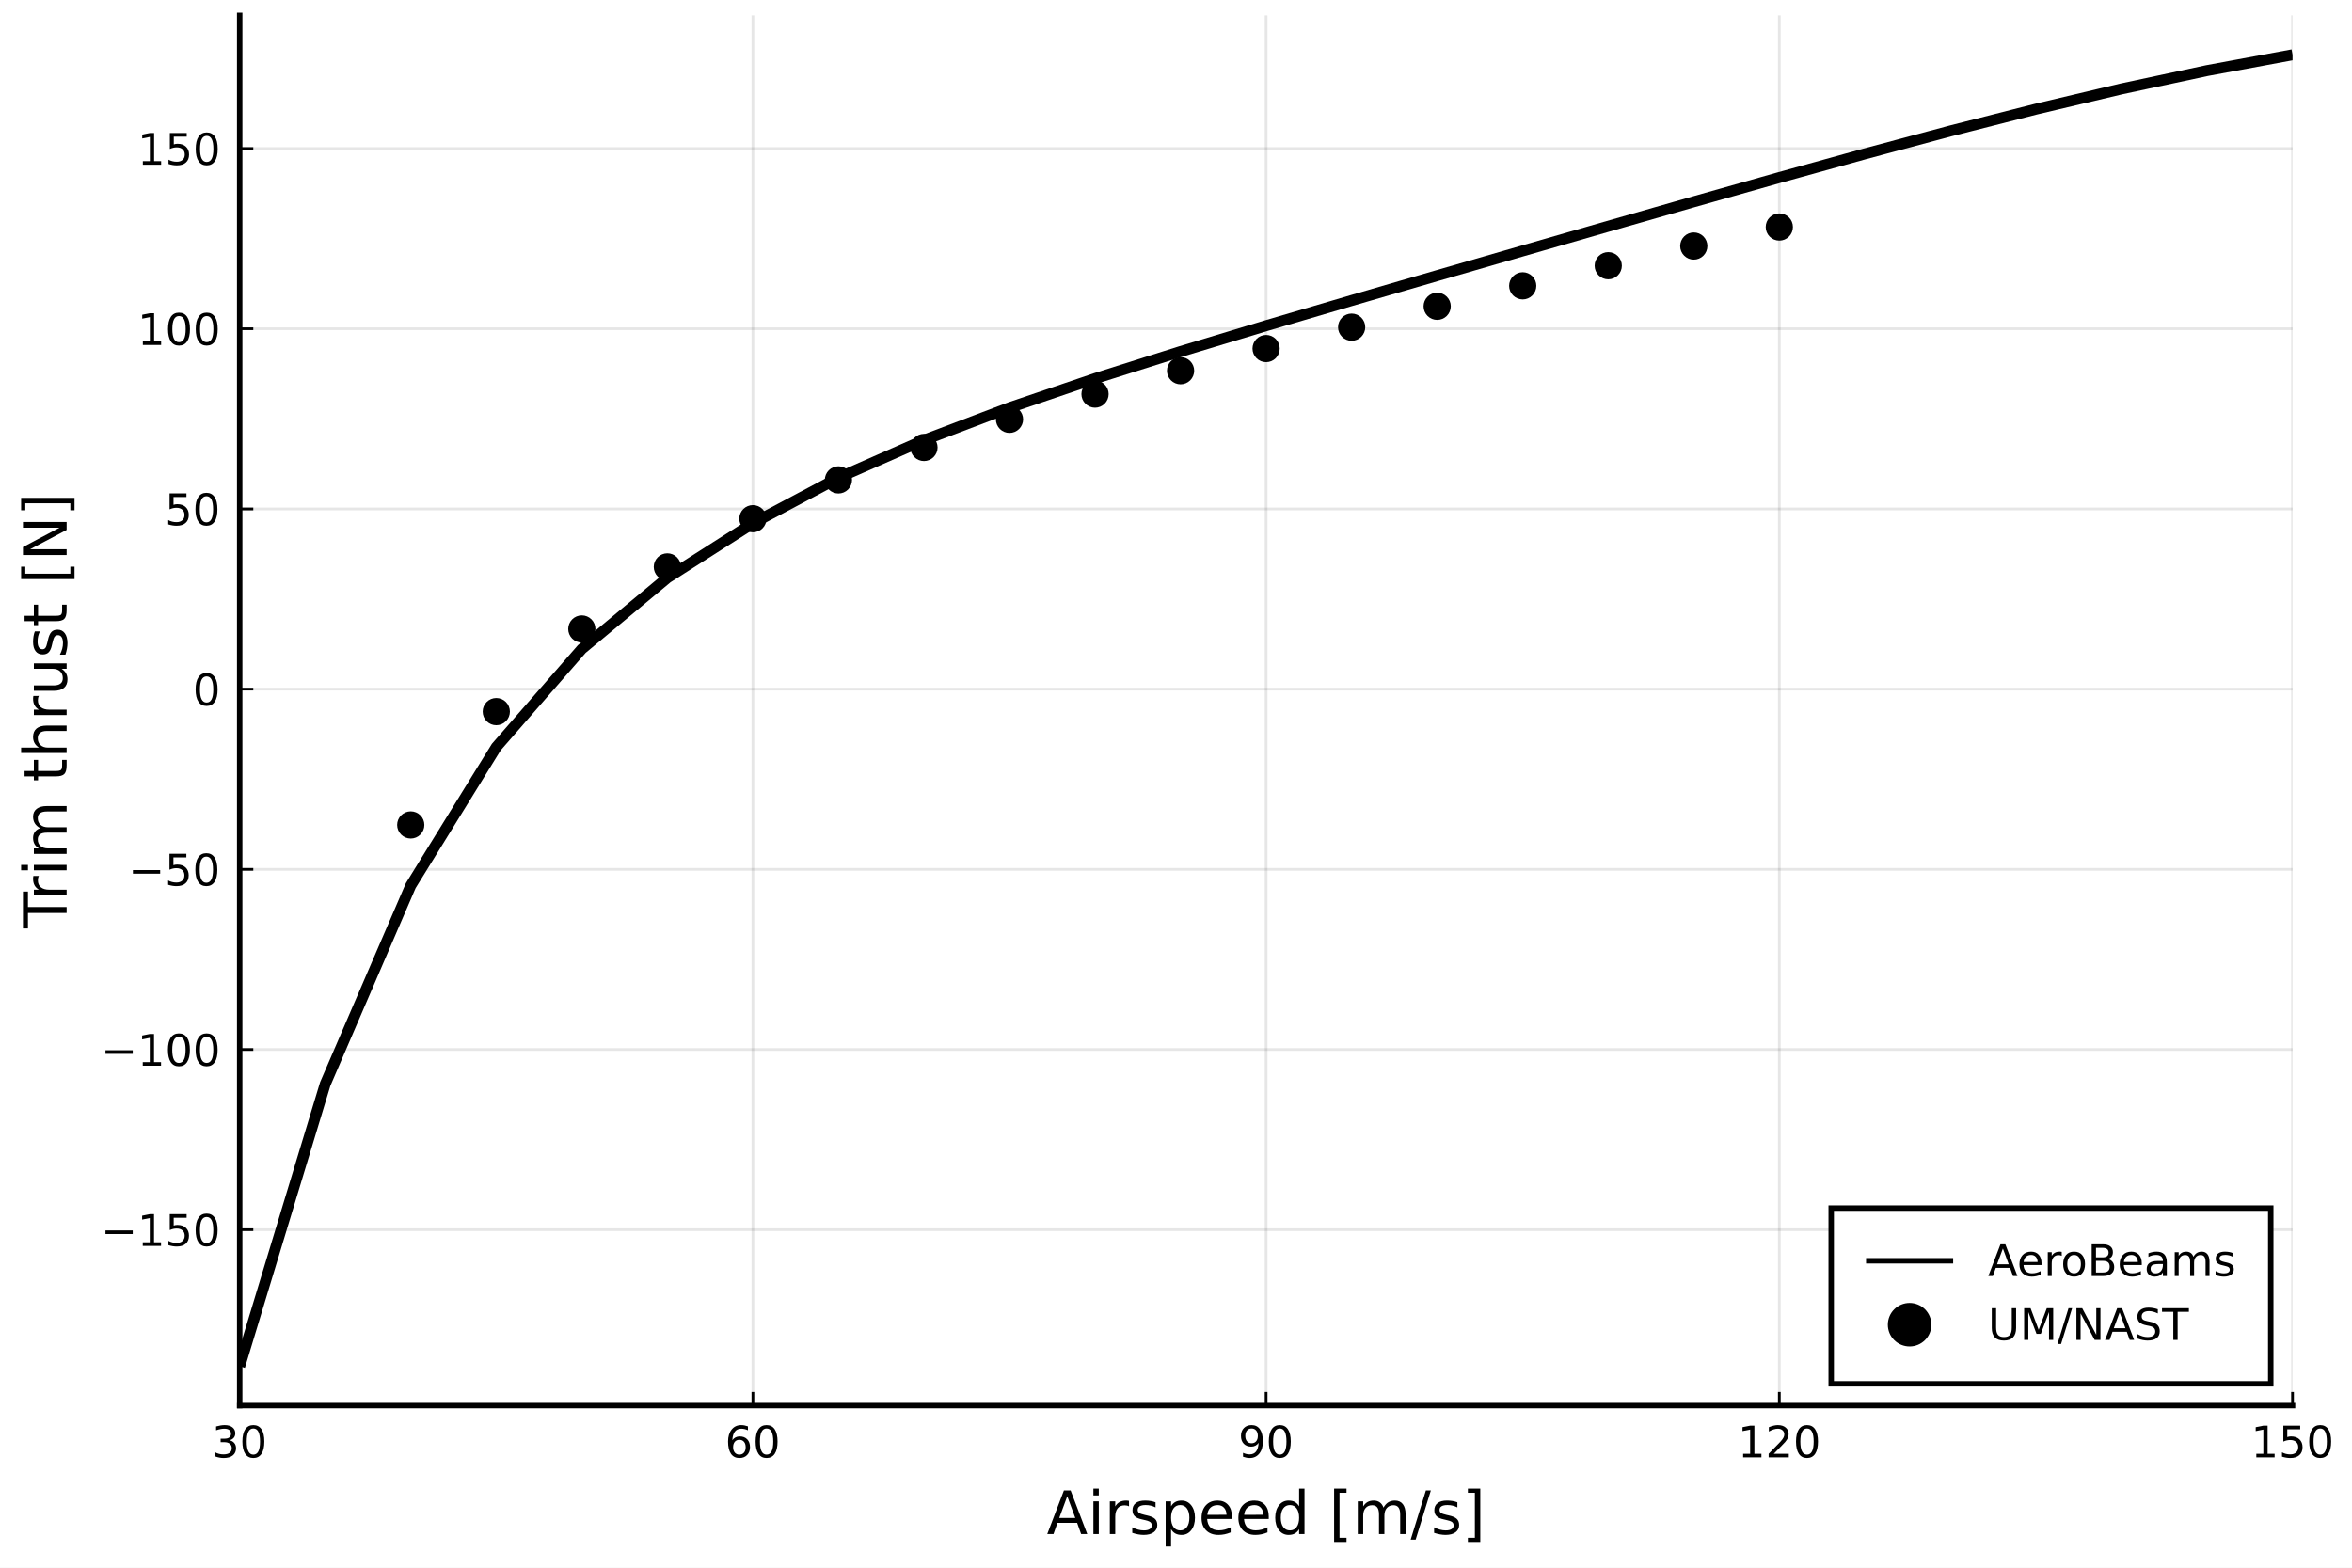
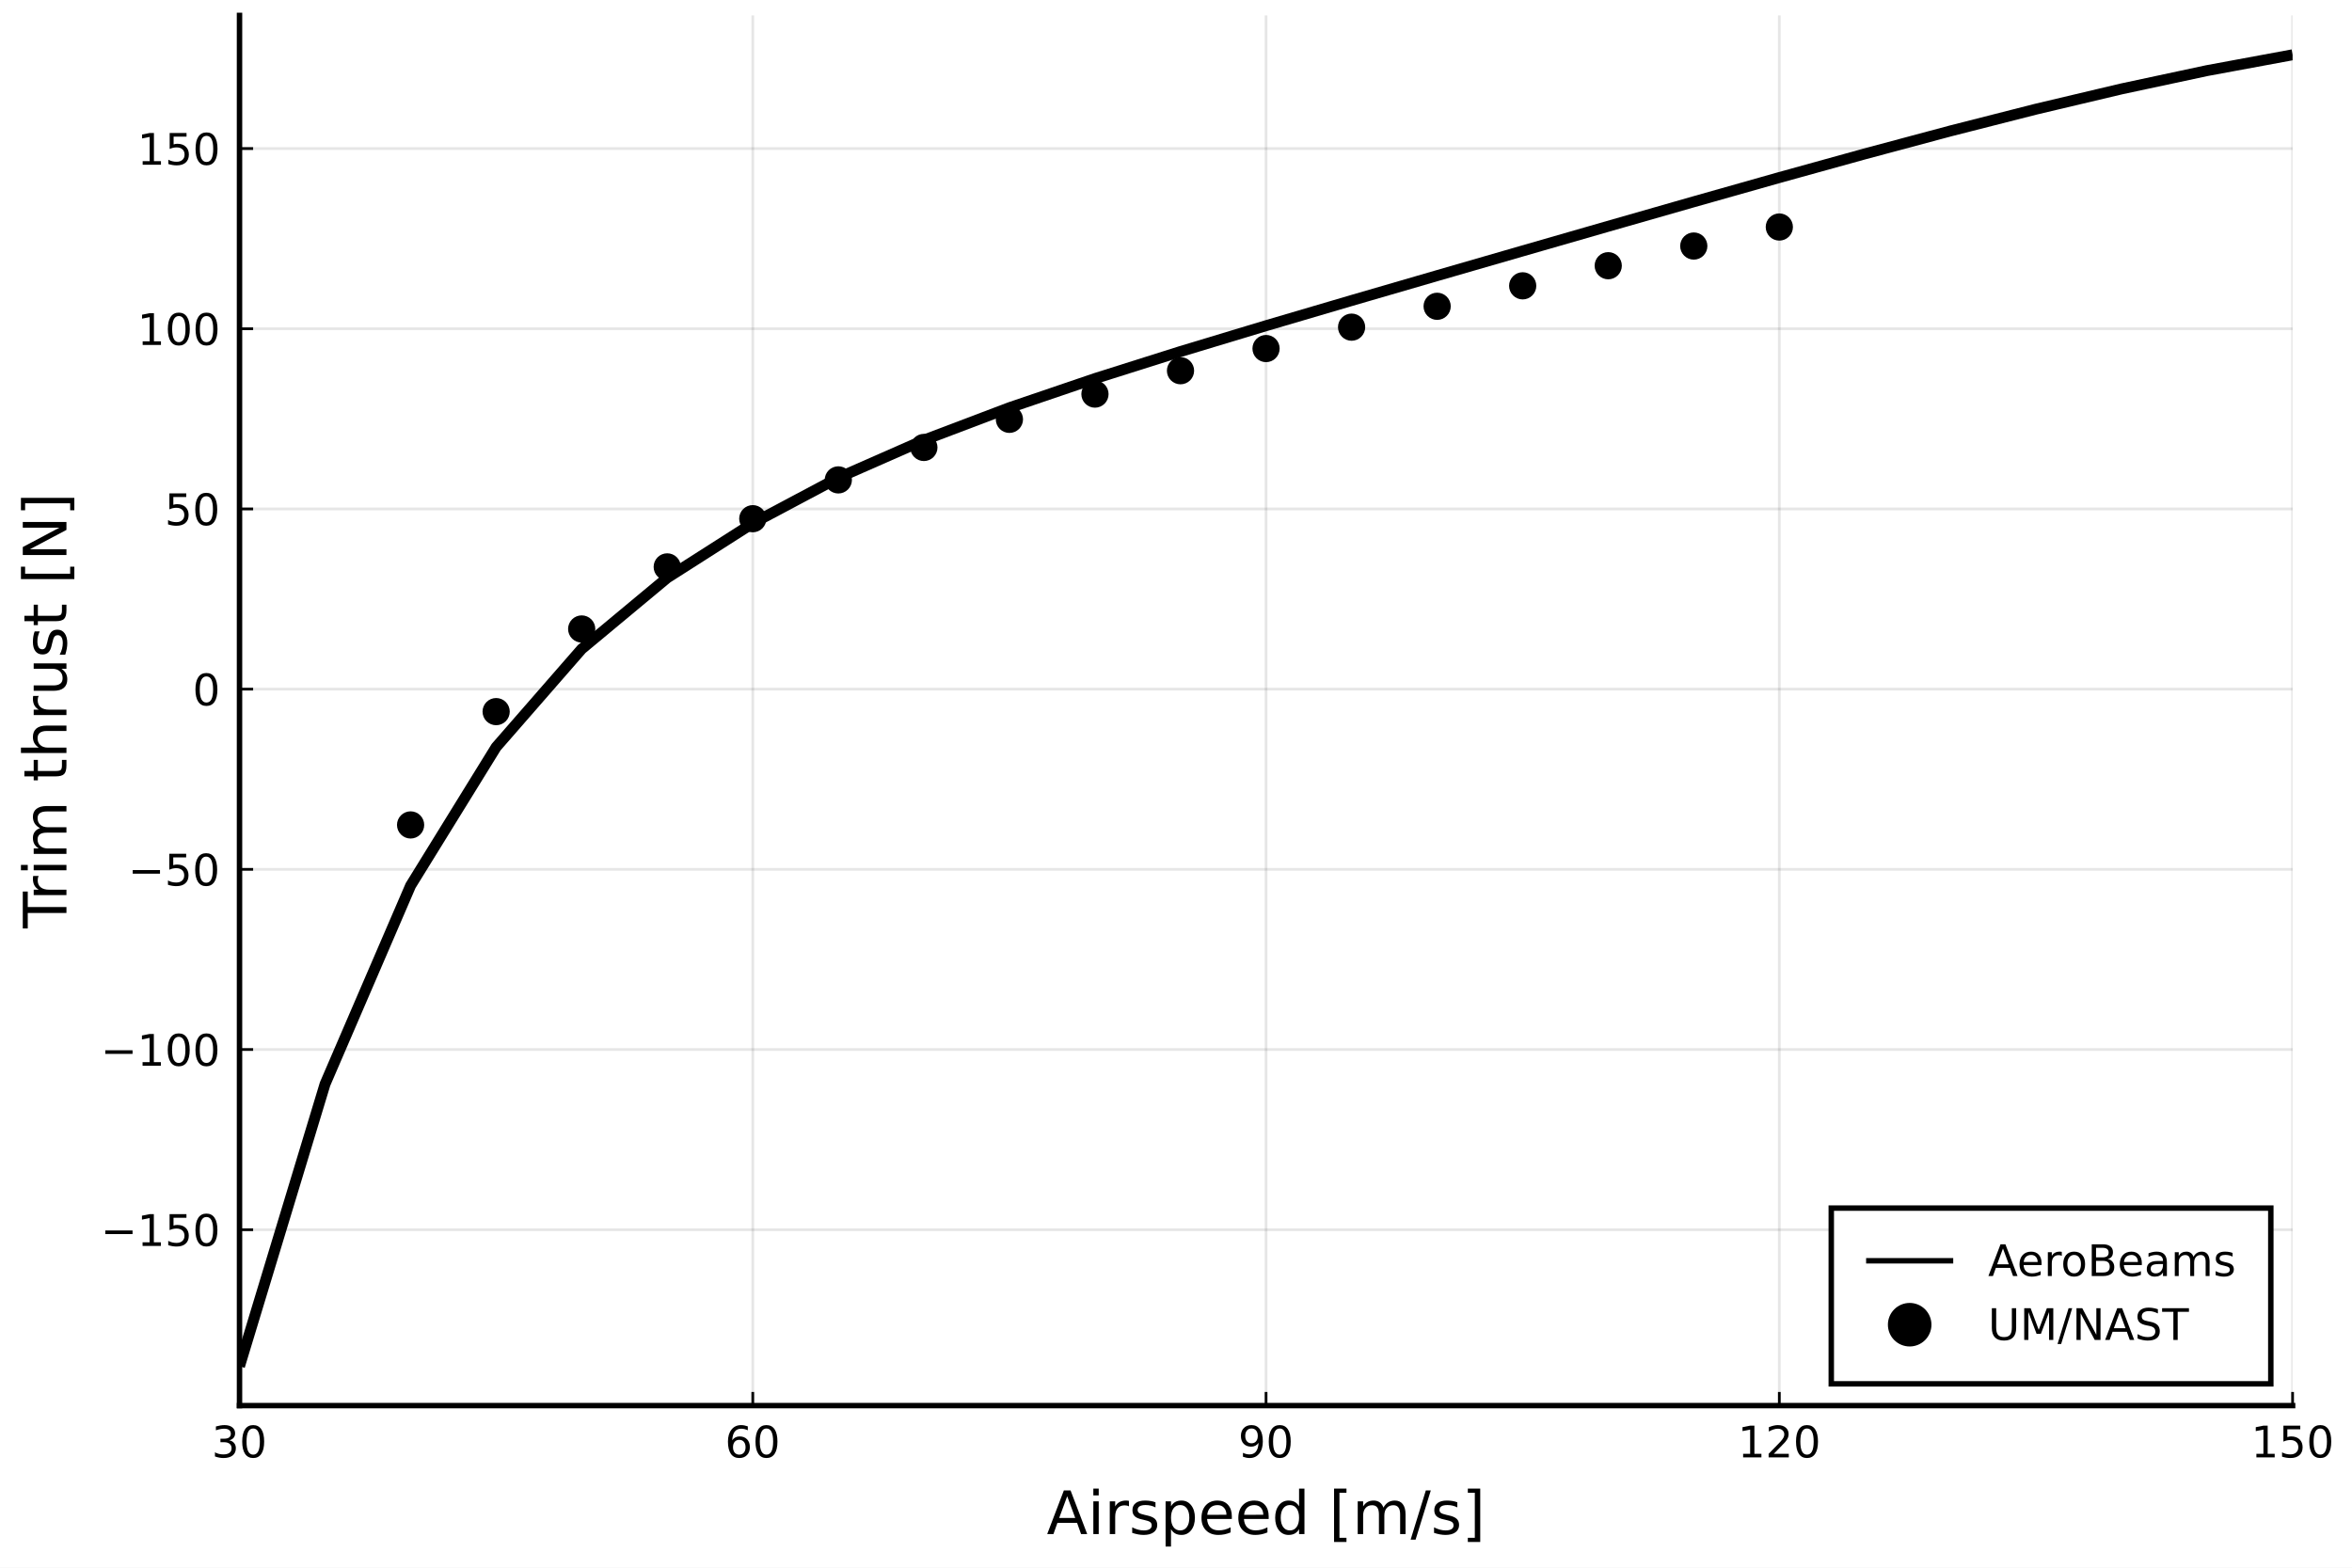
<svg xmlns="http://www.w3.org/2000/svg" xmlns:xlink="http://www.w3.org/1999/xlink" width="432pt" height="288pt" viewBox="0 0 432 288" version="1.1">
  <defs>
    <style type="text/css">*{stroke-linejoin: round; stroke-linecap: butt}</style>
  </defs>
  <g id="figure_1">
    <g id="patch_1">
      <path d="M 0 288  L 432 288  L 432 0  L 0 0  z " style="fill: #ffffff" />
    </g>
    <g id="axes_1">
      <g id="patch_2">
-         <path d="M 44.024 258.225  L 421.077 258.225  L 421.077 2.835  L 44.024 2.835  z " style="fill: #ffffff" />
+         <path d="M 43.992 258.225  L 421.089 258.225  L 421.089 2.835  L 43.992 2.835  z " style="fill: #ffffff" />
      </g>
      <g id="matplotlib.axis_1">
        <g id="xtick_1">
          <g id="line2d_1">
-             <path d="M 44.024 258.225  L 44.024 2.835  " clip-path="url(#pe9674713e9)" style="fill: none; stroke: #000000; stroke-opacity: 0.1; stroke-width: 0.5; stroke-linecap: square" />
+             <path d="M 43.992 258.225  L 43.992 2.835  " clip-path="url(#p2b1a4b1e26)" style="fill: none; stroke: #000000; stroke-opacity: 0.1; stroke-width: 0.5; stroke-linecap: square" />
          </g>
          <g id="line2d_2">
            <defs>
-               <path id="m2a3da81868" d="M 0 0  L 0 -2.5  " style="stroke: #000000; stroke-width: 0.5" />
-             </defs>
-             <g>
-               <use xlink:href="#m2a3da81868" x="44.024" y="258.225" style="stroke: #000000; stroke-width: 0.5" />
+               <path id="mb72a95edb6" d="M 0 0  L 0 -2.5  " style="stroke: #000000; stroke-width: 0.5" />
+             </defs>
+             <g>
+               <use xlink:href="#mb72a95edb6" x="43.992" y="258.225" style="stroke: #000000; stroke-width: 0.5" />
            </g>
          </g>
          <g id="text_1">
-             <g transform="translate(38.90356 267.8041) scale(0.08 -0.08)">
+             <g transform="translate(38.87154 267.8041) scale(0.08 -0.08)">
              <defs>
                <path id="DejaVuSans-33" d="M 2597 2516  Q 3050 2419 3304 2112  Q 3559 1806 3559 1356  Q 3559 666 3084 287  Q 2609 -91 1734 -91  Q 1441 -91 1130 -33  Q 819 25 488 141  L 488 750  Q 750 597 1062 519  Q 1375 441 1716 441  Q 2309 441 2620 675  Q 2931 909 2931 1356  Q 2931 1769 2642 2001  Q 2353 2234 1838 2234  L 1294 2234  L 1294 2753  L 1863 2753  Q 2328 2753 2575 2939  Q 2822 3125 2822 3475  Q 2822 3834 2567 4026  Q 2313 4219 1838 4219  Q 1578 4219 1281 4162  Q 984 4106 628 3988  L 628 4550  Q 988 4650 1302 4700  Q 1616 4750 1894 4750  Q 2613 4750 3031 4423  Q 3450 4097 3450 3541  Q 3450 3153 3228 2886  Q 3006 2619 2597 2516  z " transform="scale(0.015625)" />
                <path id="DejaVuSans-30" d="M 2034 4250  Q 1547 4250 1301 3770  Q 1056 3291 1056 2328  Q 1056 1369 1301 889  Q 1547 409 2034 409  Q 2525 409 2770 889  Q 3016 1369 3016 2328  Q 3016 3291 2770 3770  Q 2525 4250 2034 4250  z M 2034 4750  Q 2819 4750 3233 4129  Q 3647 3509 3647 2328  Q 3647 1150 3233 529  Q 2819 -91 2034 -91  Q 1250 -91 836 529  Q 422 1150 422 2328  Q 422 3509 836 4129  Q 1250 4750 2034 4750  z " transform="scale(0.015625)" />
              </defs>
              <use xlink:href="#DejaVuSans-33" transform="translate(0 0.78125)" />
              <use xlink:href="#DejaVuSans-30" transform="translate(63.62305 0.78125)" />
            </g>
          </g>
        </g>
        <g id="xtick_2">
          <g id="line2d_3">
-             <path d="M 138.287 258.225  L 138.287 2.835  " clip-path="url(#pe9674713e9)" style="fill: none; stroke: #000000; stroke-opacity: 0.1; stroke-width: 0.5; stroke-linecap: square" />
+             <path d="M 138.266 258.225  L 138.266 2.835  " clip-path="url(#p2b1a4b1e26)" style="fill: none; stroke: #000000; stroke-opacity: 0.1; stroke-width: 0.5; stroke-linecap: square" />
          </g>
          <g id="line2d_4">
            <g>
-               <use xlink:href="#m2a3da81868" x="138.287" y="258.225" style="stroke: #000000; stroke-width: 0.5" />
+               <use xlink:href="#mb72a95edb6" x="138.266" y="258.225" style="stroke: #000000; stroke-width: 0.5" />
            </g>
          </g>
          <g id="text_2">
-             <g transform="translate(133.1668 267.8041) scale(0.08 -0.08)">
+             <g transform="translate(133.1458 267.8041) scale(0.08 -0.08)">
              <defs>
                <path id="DejaVuSans-36" d="M 2113 2584  Q 1688 2584 1439 2293  Q 1191 2003 1191 1497  Q 1191 994 1439 701  Q 1688 409 2113 409  Q 2538 409 2786 701  Q 3034 994 3034 1497  Q 3034 2003 2786 2293  Q 2538 2584 2113 2584  z M 3366 4563  L 3366 3988  Q 3128 4100 2886 4159  Q 2644 4219 2406 4219  Q 1781 4219 1451 3797  Q 1122 3375 1075 2522  Q 1259 2794 1537 2939  Q 1816 3084 2150 3084  Q 2853 3084 3261 2657  Q 3669 2231 3669 1497  Q 3669 778 3244 343  Q 2819 -91 2113 -91  Q 1303 -91 875 529  Q 447 1150 447 2328  Q 447 3434 972 4092  Q 1497 4750 2381 4750  Q 2619 4750 2861 4703  Q 3103 4656 3366 4563  z " transform="scale(0.015625)" />
              </defs>
              <use xlink:href="#DejaVuSans-36" transform="translate(0 0.78125)" />
              <use xlink:href="#DejaVuSans-30" transform="translate(63.62305 0.78125)" />
            </g>
          </g>
        </g>
        <g id="xtick_3">
          <g id="line2d_5">
-             <path d="M 232.55 258.225  L 232.55 2.835  " clip-path="url(#pe9674713e9)" style="fill: none; stroke: #000000; stroke-opacity: 0.1; stroke-width: 0.5; stroke-linecap: square" />
+             <path d="M 232.54 258.225  L 232.54 2.835  " clip-path="url(#p2b1a4b1e26)" style="fill: none; stroke: #000000; stroke-opacity: 0.1; stroke-width: 0.5; stroke-linecap: square" />
          </g>
          <g id="line2d_6">
            <g>
-               <use xlink:href="#m2a3da81868" x="232.55" y="258.225" style="stroke: #000000; stroke-width: 0.5" />
+               <use xlink:href="#mb72a95edb6" x="232.54" y="258.225" style="stroke: #000000; stroke-width: 0.5" />
            </g>
          </g>
          <g id="text_3">
-             <g transform="translate(227.4301 267.8041) scale(0.08 -0.08)">
+             <g transform="translate(227.42 267.8041) scale(0.08 -0.08)">
              <defs>
                <path id="DejaVuSans-39" d="M 703 97  L 703 672  Q 941 559 1184 500  Q 1428 441 1663 441  Q 2288 441 2617 861  Q 2947 1281 2994 2138  Q 2813 1869 2534 1725  Q 2256 1581 1919 1581  Q 1219 1581 811 2004  Q 403 2428 403 3163  Q 403 3881 828 4315  Q 1253 4750 1959 4750  Q 2769 4750 3195 4129  Q 3622 3509 3622 2328  Q 3622 1225 3098 567  Q 2575 -91 1691 -91  Q 1453 -91 1209 -44  Q 966 3 703 97  z M 1959 2075  Q 2384 2075 2632 2365  Q 2881 2656 2881 3163  Q 2881 3666 2632 3958  Q 2384 4250 1959 4250  Q 1534 4250 1286 3958  Q 1038 3666 1038 3163  Q 1038 2656 1286 2365  Q 1534 2075 1959 2075  z " transform="scale(0.015625)" />
              </defs>
              <use xlink:href="#DejaVuSans-39" transform="translate(0 0.78125)" />
              <use xlink:href="#DejaVuSans-30" transform="translate(63.62305 0.78125)" />
            </g>
          </g>
        </g>
        <g id="xtick_4">
          <g id="line2d_7">
-             <path d="M 326.813 258.225  L 326.813 2.835  " clip-path="url(#pe9674713e9)" style="fill: none; stroke: #000000; stroke-opacity: 0.1; stroke-width: 0.5; stroke-linecap: square" />
+             <path d="M 326.814 258.225  L 326.814 2.835  " clip-path="url(#p2b1a4b1e26)" style="fill: none; stroke: #000000; stroke-opacity: 0.1; stroke-width: 0.5; stroke-linecap: square" />
          </g>
          <g id="line2d_8">
            <g>
-               <use xlink:href="#m2a3da81868" x="326.813" y="258.225" style="stroke: #000000; stroke-width: 0.5" />
+               <use xlink:href="#mb72a95edb6" x="326.814" y="258.225" style="stroke: #000000; stroke-width: 0.5" />
            </g>
          </g>
          <g id="text_4">
-             <g transform="translate(319.1734 267.8041) scale(0.08 -0.08)">
+             <g transform="translate(319.1743 267.8041) scale(0.08 -0.08)">
              <defs>
                <path id="DejaVuSans-31" d="M 794 531  L 1825 531  L 1825 4091  L 703 3866  L 703 4441  L 1819 4666  L 2450 4666  L 2450 531  L 3481 531  L 3481 0  L 794 0  L 794 531  z " transform="scale(0.015625)" />
                <path id="DejaVuSans-32" d="M 1228 531  L 3431 531  L 3431 0  L 469 0  L 469 531  Q 828 903 1448 1529  Q 2069 2156 2228 2338  Q 2531 2678 2651 2914  Q 2772 3150 2772 3378  Q 2772 3750 2511 3984  Q 2250 4219 1831 4219  Q 1534 4219 1204 4116  Q 875 4013 500 3803  L 500 4441  Q 881 4594 1212 4672  Q 1544 4750 1819 4750  Q 2544 4750 2975 4387  Q 3406 4025 3406 3419  Q 3406 3131 3298 2873  Q 3191 2616 2906 2266  Q 2828 2175 2409 1742  Q 1991 1309 1228 531  z " transform="scale(0.015625)" />
              </defs>
              <use xlink:href="#DejaVuSans-31" transform="translate(0 0.78125)" />
              <use xlink:href="#DejaVuSans-32" transform="translate(63.62305 0.78125)" />
              <use xlink:href="#DejaVuSans-30" transform="translate(127.2461 0.78125)" />
            </g>
          </g>
        </g>
        <g id="xtick_5">
          <g id="line2d_9">
-             <path d="M 421.077 258.225  L 421.077 2.835  " clip-path="url(#pe9674713e9)" style="fill: none; stroke: #000000; stroke-opacity: 0.1; stroke-width: 0.5; stroke-linecap: square" />
+             <path d="M 421.089 258.225  L 421.089 2.835  " clip-path="url(#p2b1a4b1e26)" style="fill: none; stroke: #000000; stroke-opacity: 0.1; stroke-width: 0.5; stroke-linecap: square" />
          </g>
          <g id="line2d_10">
            <g>
-               <use xlink:href="#m2a3da81868" x="421.077" y="258.225" style="stroke: #000000; stroke-width: 0.5" />
+               <use xlink:href="#mb72a95edb6" x="421.089" y="258.225" style="stroke: #000000; stroke-width: 0.5" />
            </g>
          </g>
          <g id="text_5">
-             <g transform="translate(413.4366 267.8041) scale(0.08 -0.08)">
+             <g transform="translate(413.4485 267.8041) scale(0.08 -0.08)">
              <defs>
                <path id="DejaVuSans-35" d="M 691 4666  L 3169 4666  L 3169 4134  L 1269 4134  L 1269 2991  Q 1406 3038 1543 3061  Q 1681 3084 1819 3084  Q 2600 3084 3056 2656  Q 3513 2228 3513 1497  Q 3513 744 3044 326  Q 2575 -91 1722 -91  Q 1428 -91 1123 -41  Q 819 9 494 109  L 494 744  Q 775 591 1075 516  Q 1375 441 1709 441  Q 2250 441 2565 725  Q 2881 1009 2881 1497  Q 2881 1984 2565 2268  Q 2250 2553 1709 2553  Q 1456 2553 1204 2497  Q 953 2441 691 2322  L 691 4666  z " transform="scale(0.015625)" />
              </defs>
              <use xlink:href="#DejaVuSans-31" transform="translate(0 0.78125)" />
              <use xlink:href="#DejaVuSans-35" transform="translate(63.62305 0.78125)" />
              <use xlink:href="#DejaVuSans-30" transform="translate(127.2461 0.78125)" />
            </g>
          </g>
        </g>
        <g id="text_6">
-           <g transform="translate(192.2669 281.8261) scale(0.11 -0.11)">
+           <g transform="translate(192.2568 281.8261) scale(0.11 -0.11)">
            <defs>
              <path id="DejaVuSans-41" d="M 2188 4044  L 1331 1722  L 3047 1722  L 2188 4044  z M 1831 4666  L 2547 4666  L 4325 0  L 3669 0  L 3244 1197  L 1141 1197  L 716 0  L 50 0  L 1831 4666  z " transform="scale(0.015625)" />
              <path id="DejaVuSans-69" d="M 603 3500  L 1178 3500  L 1178 0  L 603 0  L 603 3500  z M 603 4863  L 1178 4863  L 1178 4134  L 603 4134  L 603 4863  z " transform="scale(0.015625)" />
              <path id="DejaVuSans-72" d="M 2631 2963  Q 2534 3019 2420 3045  Q 2306 3072 2169 3072  Q 1681 3072 1420 2755  Q 1159 2438 1159 1844  L 1159 0  L 581 0  L 581 3500  L 1159 3500  L 1159 2956  Q 1341 3275 1631 3429  Q 1922 3584 2338 3584  Q 2397 3584 2469 3576  Q 2541 3569 2628 3553  L 2631 2963  z " transform="scale(0.015625)" />
              <path id="DejaVuSans-73" d="M 2834 3397  L 2834 2853  Q 2591 2978 2328 3040  Q 2066 3103 1784 3103  Q 1356 3103 1142 2972  Q 928 2841 928 2578  Q 928 2378 1081 2264  Q 1234 2150 1697 2047  L 1894 2003  Q 2506 1872 2764 1633  Q 3022 1394 3022 966  Q 3022 478 2636 193  Q 2250 -91 1575 -91  Q 1294 -91 989 -36  Q 684 19 347 128  L 347 722  Q 666 556 975 473  Q 1284 391 1588 391  Q 1994 391 2212 530  Q 2431 669 2431 922  Q 2431 1156 2273 1281  Q 2116 1406 1581 1522  L 1381 1569  Q 847 1681 609 1914  Q 372 2147 372 2553  Q 372 3047 722 3315  Q 1072 3584 1716 3584  Q 2034 3584 2315 3537  Q 2597 3491 2834 3397  z " transform="scale(0.015625)" />
              <path id="DejaVuSans-70" d="M 1159 525  L 1159 -1331  L 581 -1331  L 581 3500  L 1159 3500  L 1159 2969  Q 1341 3281 1617 3432  Q 1894 3584 2278 3584  Q 2916 3584 3314 3078  Q 3713 2572 3713 1747  Q 3713 922 3314 415  Q 2916 -91 2278 -91  Q 1894 -91 1617 61  Q 1341 213 1159 525  z M 3116 1747  Q 3116 2381 2855 2742  Q 2594 3103 2138 3103  Q 1681 3103 1420 2742  Q 1159 2381 1159 1747  Q 1159 1113 1420 752  Q 1681 391 2138 391  Q 2594 391 2855 752  Q 3116 1113 3116 1747  z " transform="scale(0.015625)" />
              <path id="DejaVuSans-65" d="M 3597 1894  L 3597 1613  L 953 1613  Q 991 1019 1311 708  Q 1631 397 2203 397  Q 2534 397 2845 478  Q 3156 559 3463 722  L 3463 178  Q 3153 47 2828 -22  Q 2503 -91 2169 -91  Q 1331 -91 842 396  Q 353 884 353 1716  Q 353 2575 817 3079  Q 1281 3584 2069 3584  Q 2775 3584 3186 3129  Q 3597 2675 3597 1894  z M 3022 2063  Q 3016 2534 2758 2815  Q 2500 3097 2075 3097  Q 1594 3097 1305 2825  Q 1016 2553 972 2059  L 3022 2063  z " transform="scale(0.015625)" />
              <path id="DejaVuSans-64" d="M 2906 2969  L 2906 4863  L 3481 4863  L 3481 0  L 2906 0  L 2906 525  Q 2725 213 2448 61  Q 2172 -91 1784 -91  Q 1150 -91 751 415  Q 353 922 353 1747  Q 353 2572 751 3078  Q 1150 3584 1784 3584  Q 2172 3584 2448 3432  Q 2725 3281 2906 2969  z M 947 1747  Q 947 1113 1208 752  Q 1469 391 1925 391  Q 2381 391 2643 752  Q 2906 1113 2906 1747  Q 2906 2381 2643 2742  Q 2381 3103 1925 3103  Q 1469 3103 1208 2742  Q 947 2381 947 1747  z " transform="scale(0.015625)" />
              <path id="DejaVuSans-20" transform="scale(0.015625)" />
              <path id="DejaVuSans-5b" d="M 550 4863  L 1875 4863  L 1875 4416  L 1125 4416  L 1125 -397  L 1875 -397  L 1875 -844  L 550 -844  L 550 4863  z " transform="scale(0.015625)" />
              <path id="DejaVuSans-6d" d="M 3328 2828  Q 3544 3216 3844 3400  Q 4144 3584 4550 3584  Q 5097 3584 5394 3201  Q 5691 2819 5691 2113  L 5691 0  L 5113 0  L 5113 2094  Q 5113 2597 4934 2840  Q 4756 3084 4391 3084  Q 3944 3084 3684 2787  Q 3425 2491 3425 1978  L 3425 0  L 2847 0  L 2847 2094  Q 2847 2600 2669 2842  Q 2491 3084 2119 3084  Q 1678 3084 1418 2786  Q 1159 2488 1159 1978  L 1159 0  L 581 0  L 581 3500  L 1159 3500  L 1159 2956  Q 1356 3278 1631 3431  Q 1906 3584 2284 3584  Q 2666 3584 2933 3390  Q 3200 3197 3328 2828  z " transform="scale(0.015625)" />
              <path id="DejaVuSans-2f" d="M 1625 4666  L 2156 4666  L 531 -594  L 0 -594  L 1625 4666  z " transform="scale(0.015625)" />
              <path id="DejaVuSans-5d" d="M 1947 4863  L 1947 -844  L 622 -844  L 622 -397  L 1369 -397  L 1369 4416  L 622 4416  L 622 4863  L 1947 4863  z " transform="scale(0.015625)" />
            </defs>
            <use xlink:href="#DejaVuSans-41" />
            <use xlink:href="#DejaVuSans-69" x="68.408" />
            <use xlink:href="#DejaVuSans-72" x="96.191" />
            <use xlink:href="#DejaVuSans-73" x="137.305" />
            <use xlink:href="#DejaVuSans-70" x="189.404" />
            <use xlink:href="#DejaVuSans-65" x="252.881" />
            <use xlink:href="#DejaVuSans-65" x="314.404" />
            <use xlink:href="#DejaVuSans-64" x="375.928" />
            <use xlink:href="#DejaVuSans-20" x="439.404" />
            <use xlink:href="#DejaVuSans-5b" x="471.191" />
            <use xlink:href="#DejaVuSans-6d" x="510.205" />
            <use xlink:href="#DejaVuSans-2f" x="607.617" />
            <use xlink:href="#DejaVuSans-73" x="641.309" />
            <use xlink:href="#DejaVuSans-5d" x="693.408" />
          </g>
        </g>
      </g>
      <g id="matplotlib.axis_2">
        <g id="ytick_1">
          <g id="line2d_11">
-             <path d="M 44.024 225.91  L 421.077 225.91  " clip-path="url(#pe9674713e9)" style="fill: none; stroke: #000000; stroke-opacity: 0.1; stroke-width: 0.5; stroke-linecap: square" />
+             <path d="M 43.992 225.91  L 421.089 225.91  " clip-path="url(#p2b1a4b1e26)" style="fill: none; stroke: #000000; stroke-opacity: 0.1; stroke-width: 0.5; stroke-linecap: square" />
          </g>
          <g id="line2d_12">
            <defs>
-               <path id="mc0861e17da" d="M 0 0  L 2.5 0  " style="stroke: #000000; stroke-width: 0.5" />
-             </defs>
-             <g>
-               <use xlink:href="#mc0861e17da" x="44.024" y="225.91" style="stroke: #000000; stroke-width: 0.5" />
+               <path id="m2418cf6894" d="M 0 0  L 2.5 0  " style="stroke: #000000; stroke-width: 0.5" />
+             </defs>
+             <g>
+               <use xlink:href="#m2418cf6894" x="43.992" y="225.91" style="stroke: #000000; stroke-width: 0.5" />
            </g>
          </g>
          <g id="text_7">
-             <g transform="translate(18.52356 228.9498) scale(0.08 -0.08)">
+             <g transform="translate(18.49154 228.9498) scale(0.08 -0.08)">
              <defs>
                <path id="DejaVuSans-2212" d="M 678 2272  L 4684 2272  L 4684 1741  L 678 1741  L 678 2272  z " transform="scale(0.015625)" />
              </defs>
              <use xlink:href="#DejaVuSans-2212" transform="translate(0 0.78125)" />
              <use xlink:href="#DejaVuSans-31" transform="translate(83.78906 0.78125)" />
              <use xlink:href="#DejaVuSans-35" transform="translate(147.4121 0.78125)" />
              <use xlink:href="#DejaVuSans-30" transform="translate(211.0352 0.78125)" />
            </g>
          </g>
        </g>
        <g id="ytick_2">
          <g id="line2d_13">
-             <path d="M 44.024 192.807  L 421.077 192.807  " clip-path="url(#pe9674713e9)" style="fill: none; stroke: #000000; stroke-opacity: 0.1; stroke-width: 0.5; stroke-linecap: square" />
+             <path d="M 43.992 192.807  L 421.089 192.807  " clip-path="url(#p2b1a4b1e26)" style="fill: none; stroke: #000000; stroke-opacity: 0.1; stroke-width: 0.5; stroke-linecap: square" />
          </g>
          <g id="line2d_14">
            <g>
-               <use xlink:href="#mc0861e17da" x="44.024" y="192.807" style="stroke: #000000; stroke-width: 0.5" />
+               <use xlink:href="#m2418cf6894" x="43.992" y="192.807" style="stroke: #000000; stroke-width: 0.5" />
            </g>
          </g>
          <g id="text_8">
-             <g transform="translate(18.52356 195.8465) scale(0.08 -0.08)">
+             <g transform="translate(18.49154 195.8465) scale(0.08 -0.08)">
              <use xlink:href="#DejaVuSans-2212" transform="translate(0 0.78125)" />
              <use xlink:href="#DejaVuSans-31" transform="translate(83.78906 0.78125)" />
              <use xlink:href="#DejaVuSans-30" transform="translate(147.4121 0.78125)" />
              <use xlink:href="#DejaVuSans-30" transform="translate(211.0352 0.78125)" />
            </g>
          </g>
        </g>
        <g id="ytick_3">
          <g id="line2d_15">
-             <path d="M 44.024 159.704  L 421.077 159.704  " clip-path="url(#pe9674713e9)" style="fill: none; stroke: #000000; stroke-opacity: 0.1; stroke-width: 0.5; stroke-linecap: square" />
+             <path d="M 43.992 159.704  L 421.089 159.704  " clip-path="url(#p2b1a4b1e26)" style="fill: none; stroke: #000000; stroke-opacity: 0.1; stroke-width: 0.5; stroke-linecap: square" />
          </g>
          <g id="line2d_16">
            <g>
-               <use xlink:href="#mc0861e17da" x="44.024" y="159.704" style="stroke: #000000; stroke-width: 0.5" />
+               <use xlink:href="#m2418cf6894" x="43.992" y="159.704" style="stroke: #000000; stroke-width: 0.5" />
            </g>
          </g>
          <g id="text_9">
-             <g transform="translate(23.56356 162.7432) scale(0.08 -0.08)">
+             <g transform="translate(23.53154 162.7432) scale(0.08 -0.08)">
              <use xlink:href="#DejaVuSans-2212" transform="translate(0 0.78125)" />
              <use xlink:href="#DejaVuSans-35" transform="translate(83.78906 0.78125)" />
              <use xlink:href="#DejaVuSans-30" transform="translate(147.4121 0.78125)" />
            </g>
          </g>
        </g>
        <g id="ytick_4">
          <g id="line2d_17">
-             <path d="M 44.024 126.6  L 421.077 126.6  " clip-path="url(#pe9674713e9)" style="fill: none; stroke: #000000; stroke-opacity: 0.1; stroke-width: 0.5; stroke-linecap: square" />
+             <path d="M 43.992 126.6  L 421.089 126.6  " clip-path="url(#p2b1a4b1e26)" style="fill: none; stroke: #000000; stroke-opacity: 0.1; stroke-width: 0.5; stroke-linecap: square" />
          </g>
          <g id="line2d_18">
            <g>
-               <use xlink:href="#mc0861e17da" x="44.024" y="126.6" style="stroke: #000000; stroke-width: 0.5" />
+               <use xlink:href="#m2418cf6894" x="43.992" y="126.6" style="stroke: #000000; stroke-width: 0.5" />
            </g>
          </g>
          <g id="text_10">
-             <g transform="translate(35.40356 129.6399) scale(0.08 -0.08)">
+             <g transform="translate(35.37154 129.6399) scale(0.08 -0.08)">
              <use xlink:href="#DejaVuSans-30" transform="translate(0 0.78125)" />
            </g>
          </g>
        </g>
        <g id="ytick_5">
          <g id="line2d_19">
-             <path d="M 44.024 93.497  L 421.077 93.497  " clip-path="url(#pe9674713e9)" style="fill: none; stroke: #000000; stroke-opacity: 0.1; stroke-width: 0.5; stroke-linecap: square" />
+             <path d="M 43.992 93.497  L 421.089 93.497  " clip-path="url(#p2b1a4b1e26)" style="fill: none; stroke: #000000; stroke-opacity: 0.1; stroke-width: 0.5; stroke-linecap: square" />
          </g>
          <g id="line2d_20">
            <g>
-               <use xlink:href="#mc0861e17da" x="44.024" y="93.497" style="stroke: #000000; stroke-width: 0.5" />
+               <use xlink:href="#m2418cf6894" x="43.992" y="93.497" style="stroke: #000000; stroke-width: 0.5" />
            </g>
          </g>
          <g id="text_11">
-             <g transform="translate(30.28356 96.53655) scale(0.08 -0.08)">
+             <g transform="translate(30.25154 96.53655) scale(0.08 -0.08)">
              <use xlink:href="#DejaVuSans-35" transform="translate(0 0.78125)" />
              <use xlink:href="#DejaVuSans-30" transform="translate(63.62305 0.78125)" />
            </g>
          </g>
        </g>
        <g id="ytick_6">
          <g id="line2d_21">
-             <path d="M 44.024 60.394  L 421.077 60.394  " clip-path="url(#pe9674713e9)" style="fill: none; stroke: #000000; stroke-opacity: 0.1; stroke-width: 0.5; stroke-linecap: square" />
+             <path d="M 43.992 60.394  L 421.089 60.394  " clip-path="url(#p2b1a4b1e26)" style="fill: none; stroke: #000000; stroke-opacity: 0.1; stroke-width: 0.5; stroke-linecap: square" />
          </g>
          <g id="line2d_22">
            <g>
-               <use xlink:href="#mc0861e17da" x="44.024" y="60.394" style="stroke: #000000; stroke-width: 0.5" />
+               <use xlink:href="#m2418cf6894" x="43.992" y="60.394" style="stroke: #000000; stroke-width: 0.5" />
            </g>
          </g>
          <g id="text_12">
-             <g transform="translate(25.24356 63.43324) scale(0.08 -0.08)">
+             <g transform="translate(25.21154 63.43323) scale(0.08 -0.08)">
              <use xlink:href="#DejaVuSans-31" transform="translate(0 0.78125)" />
              <use xlink:href="#DejaVuSans-30" transform="translate(63.62305 0.78125)" />
              <use xlink:href="#DejaVuSans-30" transform="translate(127.2461 0.78125)" />
            </g>
          </g>
        </g>
        <g id="ytick_7">
          <g id="line2d_23">
-             <path d="M 44.024 27.291  L 421.077 27.291  " clip-path="url(#pe9674713e9)" style="fill: none; stroke: #000000; stroke-opacity: 0.1; stroke-width: 0.5; stroke-linecap: square" />
+             <path d="M 43.992 27.291  L 421.089 27.291  " clip-path="url(#p2b1a4b1e26)" style="fill: none; stroke: #000000; stroke-opacity: 0.1; stroke-width: 0.5; stroke-linecap: square" />
          </g>
          <g id="line2d_24">
            <g>
-               <use xlink:href="#mc0861e17da" x="44.024" y="27.291" style="stroke: #000000; stroke-width: 0.5" />
+               <use xlink:href="#m2418cf6894" x="43.992" y="27.291" style="stroke: #000000; stroke-width: 0.5" />
            </g>
          </g>
          <g id="text_13">
-             <g transform="translate(25.24356 30.32992) scale(0.08 -0.08)">
+             <g transform="translate(25.21154 30.32991) scale(0.08 -0.08)">
              <use xlink:href="#DejaVuSans-31" transform="translate(0 0.78125)" />
              <use xlink:href="#DejaVuSans-35" transform="translate(63.62305 0.78125)" />
              <use xlink:href="#DejaVuSans-30" transform="translate(127.2461 0.78125)" />
            </g>
          </g>
        </g>
        <g id="text_14">
-           <g transform="translate(12.23591 170.5365) rotate(-90) scale(0.11 -0.11)">
+           <g transform="translate(12.20388 170.5365) rotate(-90) scale(0.11 -0.11)">
            <defs>
              <path id="DejaVuSans-54" d="M -19 4666  L 3928 4666  L 3928 4134  L 2272 4134  L 2272 0  L 1638 0  L 1638 4134  L -19 4134  L -19 4666  z " transform="scale(0.015625)" />
              <path id="DejaVuSans-74" d="M 1172 4494  L 1172 3500  L 2356 3500  L 2356 3053  L 1172 3053  L 1172 1153  Q 1172 725 1289 603  Q 1406 481 1766 481  L 2356 481  L 2356 0  L 1766 0  Q 1100 0 847 248  Q 594 497 594 1153  L 594 3053  L 172 3053  L 172 3500  L 594 3500  L 594 4494  L 1172 4494  z " transform="scale(0.015625)" />
              <path id="DejaVuSans-68" d="M 3513 2113  L 3513 0  L 2938 0  L 2938 2094  Q 2938 2591 2744 2837  Q 2550 3084 2163 3084  Q 1697 3084 1428 2787  Q 1159 2491 1159 1978  L 1159 0  L 581 0  L 581 4863  L 1159 4863  L 1159 2956  Q 1366 3272 1645 3428  Q 1925 3584 2291 3584  Q 2894 3584 3203 3211  Q 3513 2838 3513 2113  z " transform="scale(0.015625)" />
              <path id="DejaVuSans-75" d="M 544 1381  L 544 3500  L 1119 3500  L 1119 1403  Q 1119 906 1312 657  Q 1506 409 1894 409  Q 2359 409 2629 706  Q 2900 1003 2900 1516  L 2900 3500  L 3475 3500  L 3475 0  L 2900 0  L 2900 538  Q 2691 219 2414 64  Q 2138 -91 1772 -91  Q 1169 -91 856 284  Q 544 659 544 1381  z M 1991 3584  L 1991 3584  z " transform="scale(0.015625)" />
              <path id="DejaVuSans-4e" d="M 628 4666  L 1478 4666  L 3547 763  L 3547 4666  L 4159 4666  L 4159 0  L 3309 0  L 1241 3903  L 1241 0  L 628 0  L 628 4666  z " transform="scale(0.015625)" />
            </defs>
            <use xlink:href="#DejaVuSans-54" />
            <use xlink:href="#DejaVuSans-72" x="46.334" />
            <use xlink:href="#DejaVuSans-69" x="87.447" />
            <use xlink:href="#DejaVuSans-6d" x="115.23" />
            <use xlink:href="#DejaVuSans-20" x="212.643" />
            <use xlink:href="#DejaVuSans-74" x="244.43" />
            <use xlink:href="#DejaVuSans-68" x="283.639" />
            <use xlink:href="#DejaVuSans-72" x="347.018" />
            <use xlink:href="#DejaVuSans-75" x="388.131" />
            <use xlink:href="#DejaVuSans-73" x="451.51" />
            <use xlink:href="#DejaVuSans-74" x="503.609" />
            <use xlink:href="#DejaVuSans-20" x="542.818" />
            <use xlink:href="#DejaVuSans-5b" x="574.605" />
            <use xlink:href="#DejaVuSans-4e" x="613.619" />
            <use xlink:href="#DejaVuSans-5d" x="688.424" />
          </g>
        </g>
      </g>
      <g id="line2d_25">
-         <path d="M 44.024 250.997  L 59.734 199.151  L 75.445 162.696  L 91.155 137.248  L 106.866 119.226  L 122.576 106.154  L 138.287 96.124  L 153.997 87.767  L 169.708 80.855  L 185.418 74.896  L 201.129 69.548  L 216.84 64.58  L 232.55 59.833  L 248.261 55.207  L 263.971 50.637  L 279.682 46.093  L 295.392 41.566  L 311.103 37.066  L 326.813 32.619  L 342.524 28.266  L 358.234 24.057  L 373.945 20.055  L 389.656 16.332  L 405.366 12.971  L 421.077 10.063  " clip-path="url(#pe9674713e9)" style="fill: none; stroke: #000000; stroke-width: 2" />
+         <path d="M 43.992 250.997  L 59.704 199.151  L 75.416 162.696  L 91.129 137.248  L 106.841 119.226  L 122.553 106.154  L 138.266 96.124  L 153.978 87.767  L 169.691 80.855  L 185.403 74.896  L 201.115 69.548  L 216.828 64.58  L 232.54 59.833  L 248.252 55.207  L 263.965 50.637  L 279.677 46.093  L 295.39 41.566  L 311.102 37.066  L 326.814 32.619  L 342.527 28.266  L 358.239 24.057  L 373.951 20.055  L 389.664 16.332  L 405.376 12.971  L 421.089 10.063  " clip-path="url(#p2b1a4b1e26)" style="fill: none; stroke: #000000; stroke-width: 2" />
      </g>
      <g id="PathCollection_1">
        <defs>
-           <path id="maa22726275" d="M 0 2  C 0.53 2 1.039 1.789 1.414 1.414  C 1.789 1.039 2 0.53 2 0  C 2 -0.53 1.789 -1.039 1.414 -1.414  C 1.039 -1.789 0.53 -2 0 -2  C -0.53 -2 -1.039 -1.789 -1.414 -1.414  C -1.789 -1.039 -2 -0.53 -2 0  C -2 0.53 -1.789 1.039 -1.414 1.414  C -1.039 1.789 -0.53 2 0 2  z " style="stroke: #000000" />
+           <path id="m33b819fe9e" d="M 0 2  C 0.53 2 1.039 1.789 1.414 1.414  C 1.789 1.039 2 0.53 2 0  C 2 -0.53 1.789 -1.039 1.414 -1.414  C 1.039 -1.789 0.53 -2 0 -2  C -0.53 -2 -1.039 -1.789 -1.414 -1.414  C -1.789 -1.039 -2 -0.53 -2 0  C -2 0.53 -1.789 1.039 -1.414 1.414  C -1.039 1.789 -0.53 2 0 2  z " style="stroke: #000000" />
        </defs>
-         <g clip-path="url(#pe9674713e9)">
-           <use xlink:href="#maa22726275" x="75.445" y="151.548" style="stroke: #000000" />
-           <use xlink:href="#maa22726275" x="91.155" y="130.732" style="stroke: #000000" />
-           <use xlink:href="#maa22726275" x="106.866" y="115.549" style="stroke: #000000" />
-           <use xlink:href="#maa22726275" x="122.576" y="104.146" style="stroke: #000000" />
-           <use xlink:href="#maa22726275" x="138.287" y="95.29" style="stroke: #000000" />
-           <use xlink:href="#maa22726275" x="153.997" y="88.161" style="stroke: #000000" />
-           <use xlink:href="#maa22726275" x="169.708" y="82.203" style="stroke: #000000" />
-           <use xlink:href="#maa22726275" x="185.418" y="77.036" style="stroke: #000000" />
-           <use xlink:href="#maa22726275" x="201.129" y="72.397" style="stroke: #000000" />
-           <use xlink:href="#maa22726275" x="216.84" y="68.104" style="stroke: #000000" />
-           <use xlink:href="#maa22726275" x="232.55" y="64.033" style="stroke: #000000" />
-           <use xlink:href="#maa22726275" x="248.261" y="60.103" style="stroke: #000000" />
-           <use xlink:href="#maa22726275" x="263.971" y="56.269" style="stroke: #000000" />
-           <use xlink:href="#maa22726275" x="279.682" y="52.509" style="stroke: #000000" />
-           <use xlink:href="#maa22726275" x="295.392" y="48.814" style="stroke: #000000" />
-           <use xlink:href="#maa22726275" x="311.103" y="45.199" style="stroke: #000000" />
-           <use xlink:href="#maa22726275" x="326.813" y="41.704" style="stroke: #000000" />
+         <g clip-path="url(#p2b1a4b1e26)">
+           <use xlink:href="#m33b819fe9e" x="75.416" y="151.548" style="stroke: #000000" />
+           <use xlink:href="#m33b819fe9e" x="91.129" y="130.732" style="stroke: #000000" />
+           <use xlink:href="#m33b819fe9e" x="106.841" y="115.549" style="stroke: #000000" />
+           <use xlink:href="#m33b819fe9e" x="122.553" y="104.146" style="stroke: #000000" />
+           <use xlink:href="#m33b819fe9e" x="138.266" y="95.29" style="stroke: #000000" />
+           <use xlink:href="#m33b819fe9e" x="153.978" y="88.161" style="stroke: #000000" />
+           <use xlink:href="#m33b819fe9e" x="169.691" y="82.203" style="stroke: #000000" />
+           <use xlink:href="#m33b819fe9e" x="185.403" y="77.036" style="stroke: #000000" />
+           <use xlink:href="#m33b819fe9e" x="201.115" y="72.397" style="stroke: #000000" />
+           <use xlink:href="#m33b819fe9e" x="216.828" y="68.104" style="stroke: #000000" />
+           <use xlink:href="#m33b819fe9e" x="232.54" y="64.033" style="stroke: #000000" />
+           <use xlink:href="#m33b819fe9e" x="248.252" y="60.103" style="stroke: #000000" />
+           <use xlink:href="#m33b819fe9e" x="263.965" y="56.269" style="stroke: #000000" />
+           <use xlink:href="#m33b819fe9e" x="279.677" y="52.509" style="stroke: #000000" />
+           <use xlink:href="#m33b819fe9e" x="295.39" y="48.814" style="stroke: #000000" />
+           <use xlink:href="#m33b819fe9e" x="311.102" y="45.199" style="stroke: #000000" />
+           <use xlink:href="#m33b819fe9e" x="326.814" y="41.704" style="stroke: #000000" />
        </g>
      </g>
      <g id="patch_3">
-         <path d="M 44.024 258.225  L 44.024 2.835  " style="fill: none; stroke: #000000; stroke-linejoin: miter; stroke-linecap: square" />
+         <path d="M 43.992 258.225  L 43.992 2.835  " style="fill: none; stroke: #000000; stroke-linejoin: miter; stroke-linecap: square" />
      </g>
      <g id="patch_4">
-         <path d="M 44.024 258.225  L 421.077 258.225  " style="fill: none; stroke: #000000; stroke-linejoin: miter; stroke-linecap: square" />
+         <path d="M 43.992 258.225  L 421.089 258.225  " style="fill: none; stroke: #000000; stroke-linejoin: miter; stroke-linecap: square" />
      </g>
      <g id="legend_1">
        <g id="patch_5">
-           <path d="M 336.344 254.225  L 417.077 254.225  L 417.077 221.94  L 336.344 221.94  z " style="fill: #ffffff; stroke: #000000; stroke-linejoin: miter" />
+           <path d="M 336.356 254.225  L 417.089 254.225  L 417.089 221.94  L 336.356 221.94  z " style="fill: #ffffff; stroke: #000000; stroke-linejoin: miter" />
        </g>
        <g id="line2d_26">
-           <path d="M 342.744 231.619  L 350.744 231.619  L 358.744 231.619  " style="fill: none; stroke: #000000; stroke-linejoin: miter" />
+           <path d="M 342.756 231.619  L 350.756 231.619  L 358.756 231.619  " style="fill: none; stroke: #000000; stroke-linejoin: miter" />
        </g>
        <g id="text_15">
-           <g transform="translate(365.1441 234.4191) scale(0.08 -0.08)">
+           <g transform="translate(365.156 234.4191) scale(0.08 -0.08)">
            <defs>
              <path id="DejaVuSans-6f" d="M 1959 3097  Q 1497 3097 1228 2736  Q 959 2375 959 1747  Q 959 1119 1226 758  Q 1494 397 1959 397  Q 2419 397 2687 759  Q 2956 1122 2956 1747  Q 2956 2369 2687 2733  Q 2419 3097 1959 3097  z M 1959 3584  Q 2709 3584 3137 3096  Q 3566 2609 3566 1747  Q 3566 888 3137 398  Q 2709 -91 1959 -91  Q 1206 -91 779 398  Q 353 888 353 1747  Q 353 2609 779 3096  Q 1206 3584 1959 3584  z " transform="scale(0.015625)" />
              <path id="DejaVuSans-42" d="M 1259 2228  L 1259 519  L 2272 519  Q 2781 519 3026 730  Q 3272 941 3272 1375  Q 3272 1813 3026 2020  Q 2781 2228 2272 2228  L 1259 2228  z M 1259 4147  L 1259 2741  L 2194 2741  Q 2656 2741 2882 2914  Q 3109 3088 3109 3444  Q 3109 3797 2882 3972  Q 2656 4147 2194 4147  L 1259 4147  z M 628 4666  L 2241 4666  Q 2963 4666 3353 4366  Q 3744 4066 3744 3513  Q 3744 3084 3544 2831  Q 3344 2578 2956 2516  Q 3422 2416 3680 2098  Q 3938 1781 3938 1306  Q 3938 681 3513 340  Q 3088 0 2303 0  L 628 0  L 628 4666  z " transform="scale(0.015625)" />
              <path id="DejaVuSans-61" d="M 2194 1759  Q 1497 1759 1228 1600  Q 959 1441 959 1056  Q 959 750 1161 570  Q 1363 391 1709 391  Q 2188 391 2477 730  Q 2766 1069 2766 1631  L 2766 1759  L 2194 1759  z M 3341 1997  L 3341 0  L 2766 0  L 2766 531  Q 2569 213 2275 61  Q 1981 -91 1556 -91  Q 1019 -91 701 211  Q 384 513 384 1019  Q 384 1609 779 1909  Q 1175 2209 1959 2209  L 2766 2209  L 2766 2266  Q 2766 2663 2505 2880  Q 2244 3097 1772 3097  Q 1472 3097 1187 3025  Q 903 2953 641 2809  L 641 3341  Q 956 3463 1253 3523  Q 1550 3584 1831 3584  Q 2591 3584 2966 3190  Q 3341 2797 3341 1997  z " transform="scale(0.015625)" />
            </defs>
            <use xlink:href="#DejaVuSans-41" />
            <use xlink:href="#DejaVuSans-65" x="66.658" />
            <use xlink:href="#DejaVuSans-72" x="128.182" />
            <use xlink:href="#DejaVuSans-6f" x="167.045" />
            <use xlink:href="#DejaVuSans-42" x="228.227" />
            <use xlink:href="#DejaVuSans-65" x="296.83" />
            <use xlink:href="#DejaVuSans-61" x="358.354" />
            <use xlink:href="#DejaVuSans-6d" x="419.633" />
            <use xlink:href="#DejaVuSans-73" x="517.045" />
          </g>
        </g>
        <g id="line2d_27">
-           <path d="M 342.744 243.362  L 350.744 243.362  L 358.744 243.362  " style="fill: none" />
+           <path d="M 342.756 243.362  L 350.756 243.362  L 358.756 243.362  " style="fill: none" />
          <defs>
-             <path id="m884ee2d486" d="M 0 3.2  C 0.849 3.2 1.663 2.863 2.263 2.263  C 2.863 1.663 3.2 0.849 3.2 0  C 3.2 -0.849 2.863 -1.663 2.263 -2.263  C 1.663 -2.863 0.849 -3.2 0 -3.2  C -0.849 -3.2 -1.663 -2.863 -2.263 -2.263  C -2.863 -1.663 -3.2 -0.849 -3.2 0  C -3.2 0.849 -2.863 1.663 -2.263 2.263  C -1.663 2.863 -0.849 3.2 0 3.2  z " style="stroke: #000000; stroke-width: 1.6" />
+             <path id="m18ef5ef371" d="M 0 3.2  C 0.849 3.2 1.663 2.863 2.263 2.263  C 2.863 1.663 3.2 0.849 3.2 0  C 3.2 -0.849 2.863 -1.663 2.263 -2.263  C 1.663 -2.863 0.849 -3.2 0 -3.2  C -0.849 -3.2 -1.663 -2.863 -2.263 -2.263  C -2.863 -1.663 -3.2 -0.849 -3.2 0  C -3.2 0.849 -2.863 1.663 -2.263 2.263  C -1.663 2.863 -0.849 3.2 0 3.2  z " style="stroke: #000000; stroke-width: 1.6" />
          </defs>
          <g>
-             <use xlink:href="#m884ee2d486" x="350.744" y="243.362" style="stroke: #000000; stroke-width: 1.6" />
+             <use xlink:href="#m18ef5ef371" x="350.756" y="243.362" style="stroke: #000000; stroke-width: 1.6" />
          </g>
        </g>
        <g id="text_16">
-           <g transform="translate(365.1441 246.1616) scale(0.08 -0.08)">
+           <g transform="translate(365.156 246.1616) scale(0.08 -0.08)">
            <defs>
              <path id="DejaVuSans-55" d="M 556 4666  L 1191 4666  L 1191 1831  Q 1191 1081 1462 751  Q 1734 422 2344 422  Q 2950 422 3222 751  Q 3494 1081 3494 1831  L 3494 4666  L 4128 4666  L 4128 1753  Q 4128 841 3676 375  Q 3225 -91 2344 -91  Q 1459 -91 1007 375  Q 556 841 556 1753  L 556 4666  z " transform="scale(0.015625)" />
              <path id="DejaVuSans-4d" d="M 628 4666  L 1569 4666  L 2759 1491  L 3956 4666  L 4897 4666  L 4897 0  L 4281 0  L 4281 4097  L 3078 897  L 2444 897  L 1241 4097  L 1241 0  L 628 0  L 628 4666  z " transform="scale(0.015625)" />
              <path id="DejaVuSans-53" d="M 3425 4513  L 3425 3897  Q 3066 4069 2747 4153  Q 2428 4238 2131 4238  Q 1616 4238 1336 4038  Q 1056 3838 1056 3469  Q 1056 3159 1242 3001  Q 1428 2844 1947 2747  L 2328 2669  Q 3034 2534 3370 2195  Q 3706 1856 3706 1288  Q 3706 609 3251 259  Q 2797 -91 1919 -91  Q 1588 -91 1214 -16  Q 841 59 441 206  L 441 856  Q 825 641 1194 531  Q 1563 422 1919 422  Q 2459 422 2753 634  Q 3047 847 3047 1241  Q 3047 1584 2836 1778  Q 2625 1972 2144 2069  L 1759 2144  Q 1053 2284 737 2584  Q 422 2884 422 3419  Q 422 4038 858 4394  Q 1294 4750 2059 4750  Q 2388 4750 2728 4690  Q 3069 4631 3425 4513  z " transform="scale(0.015625)" />
            </defs>
            <use xlink:href="#DejaVuSans-55" />
            <use xlink:href="#DejaVuSans-4d" x="73.193" />
            <use xlink:href="#DejaVuSans-2f" x="159.473" />
            <use xlink:href="#DejaVuSans-4e" x="193.164" />
            <use xlink:href="#DejaVuSans-41" x="267.969" />
            <use xlink:href="#DejaVuSans-53" x="336.377" />
            <use xlink:href="#DejaVuSans-54" x="399.854" />
          </g>
        </g>
      </g>
    </g>
  </g>
  <defs>
-     <clipPath id="pe9674713e9">
-       <rect x="44.024" y="2.835" width="377.053" height="255.391" />
+     <clipPath id="p2b1a4b1e26">
+       <rect x="43.992" y="2.835" width="377.097" height="255.391" />
    </clipPath>
  </defs>
</svg>
